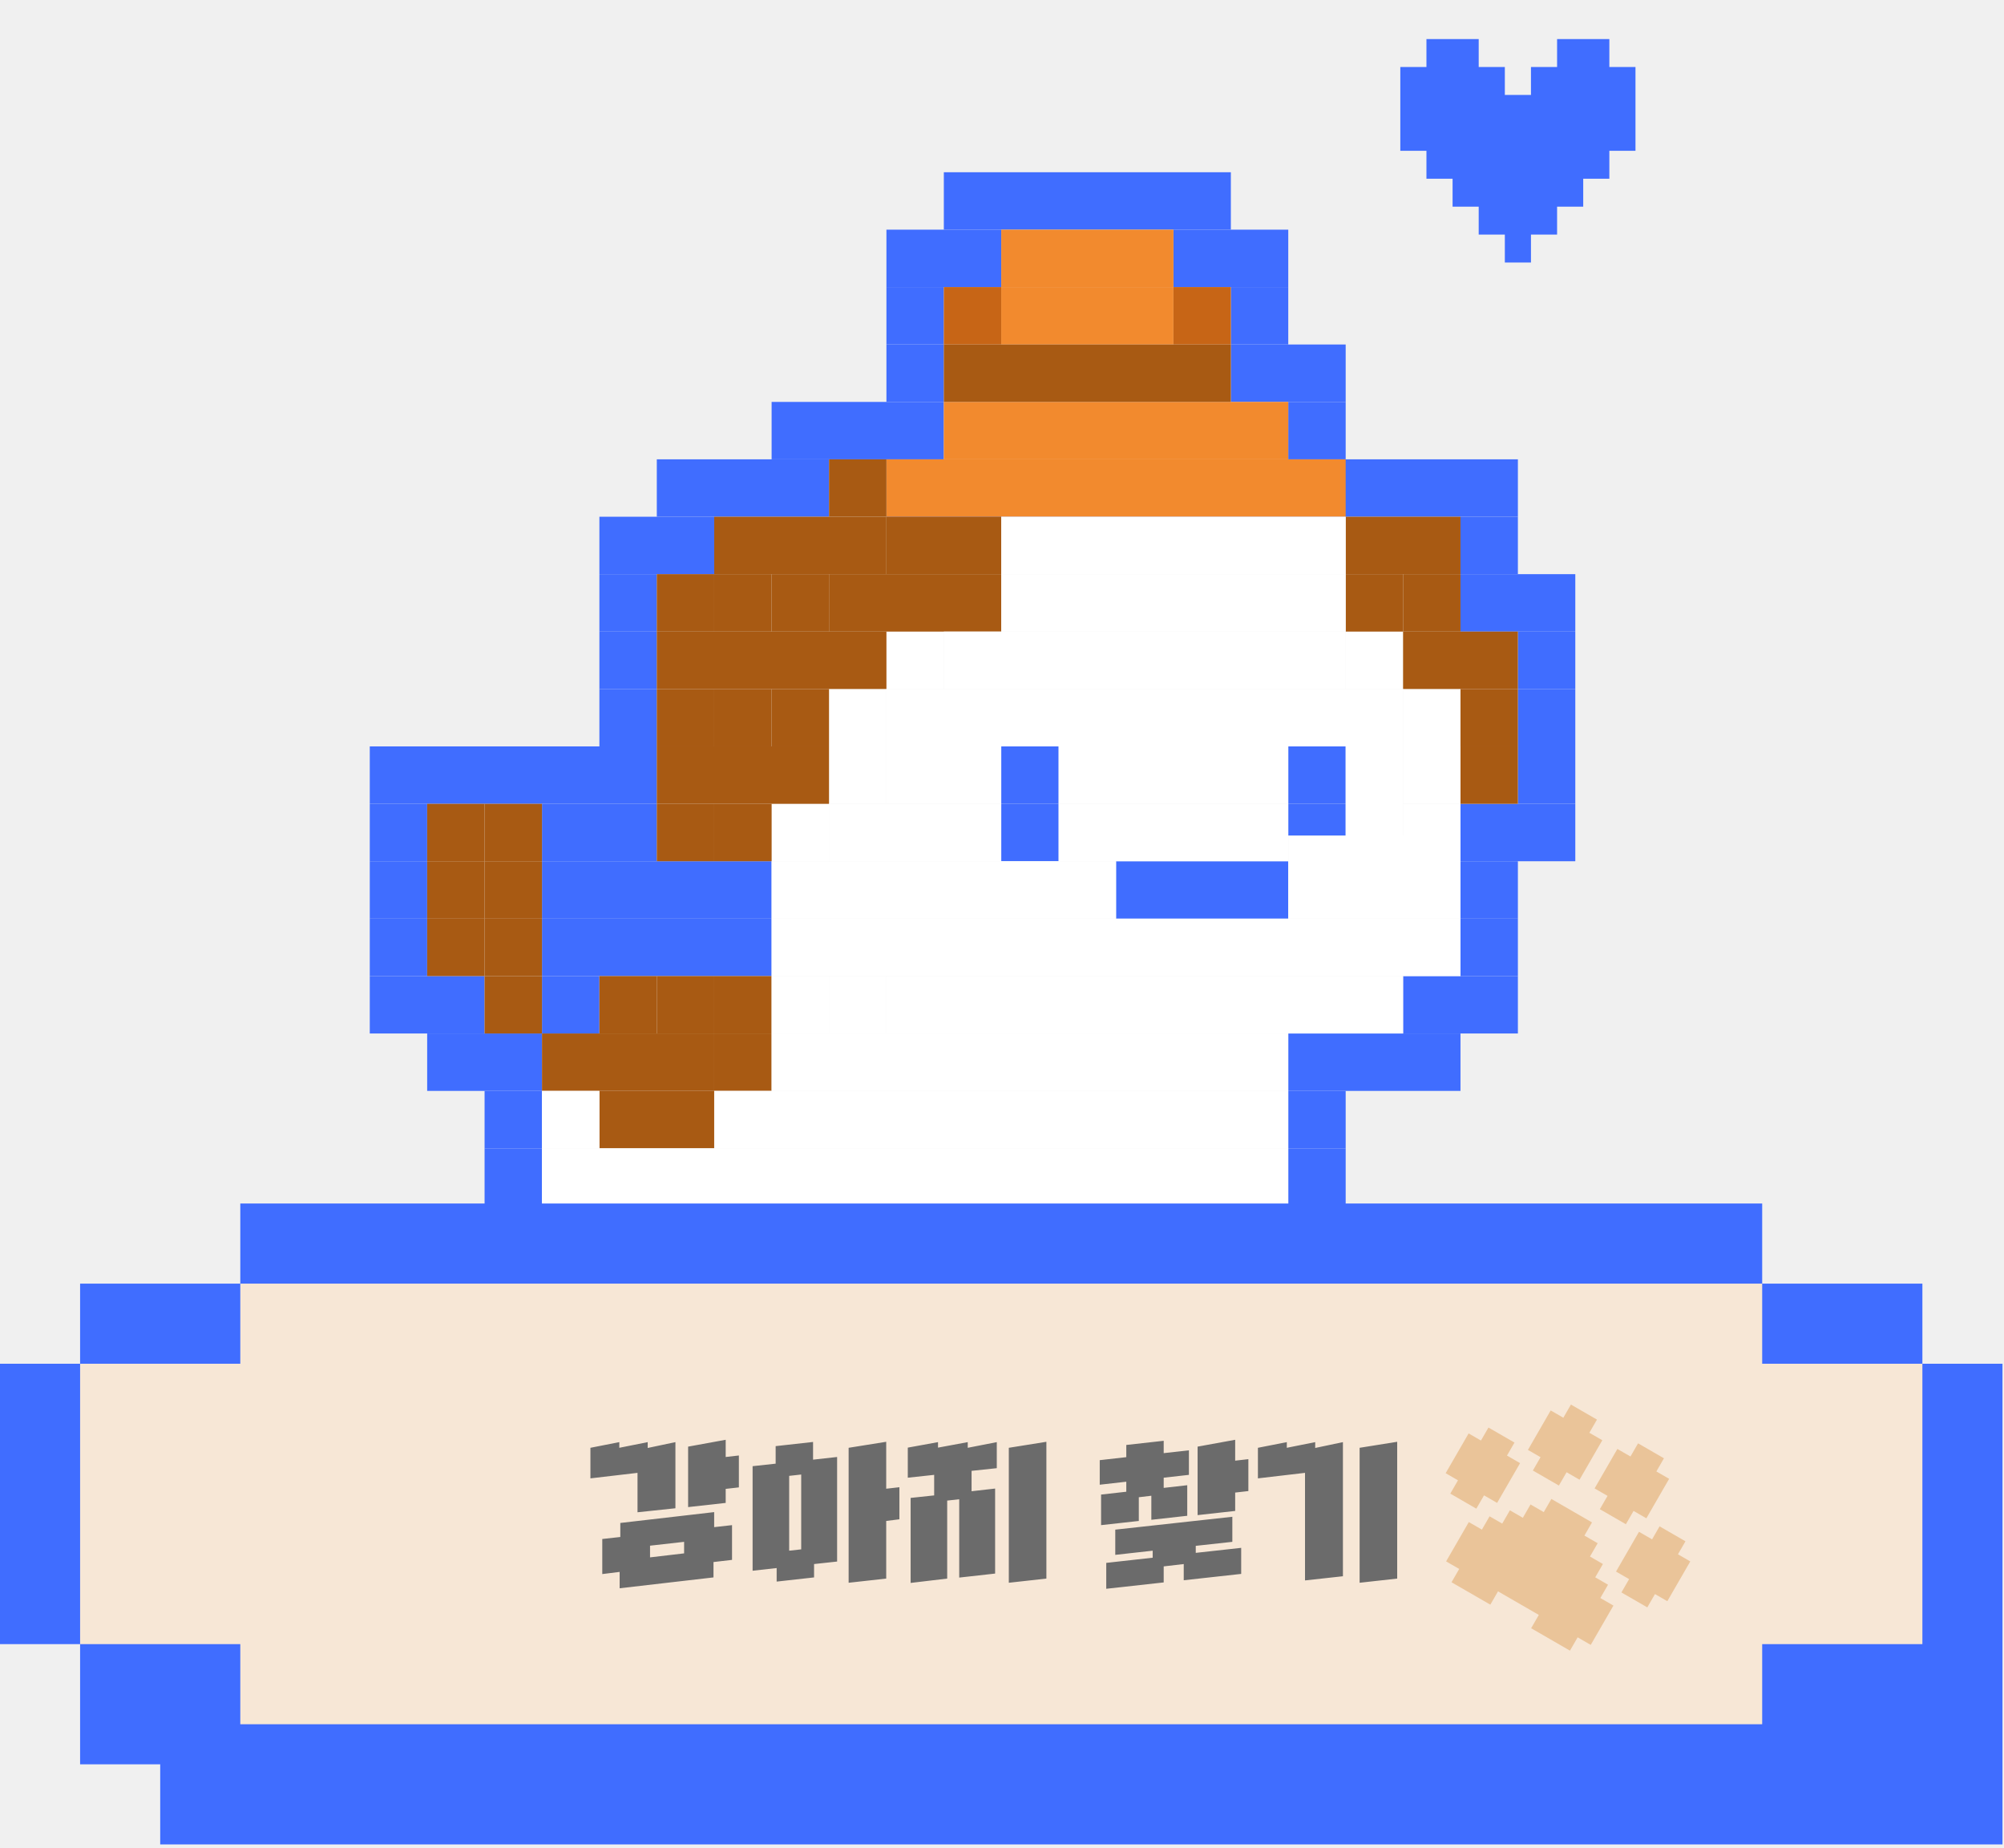
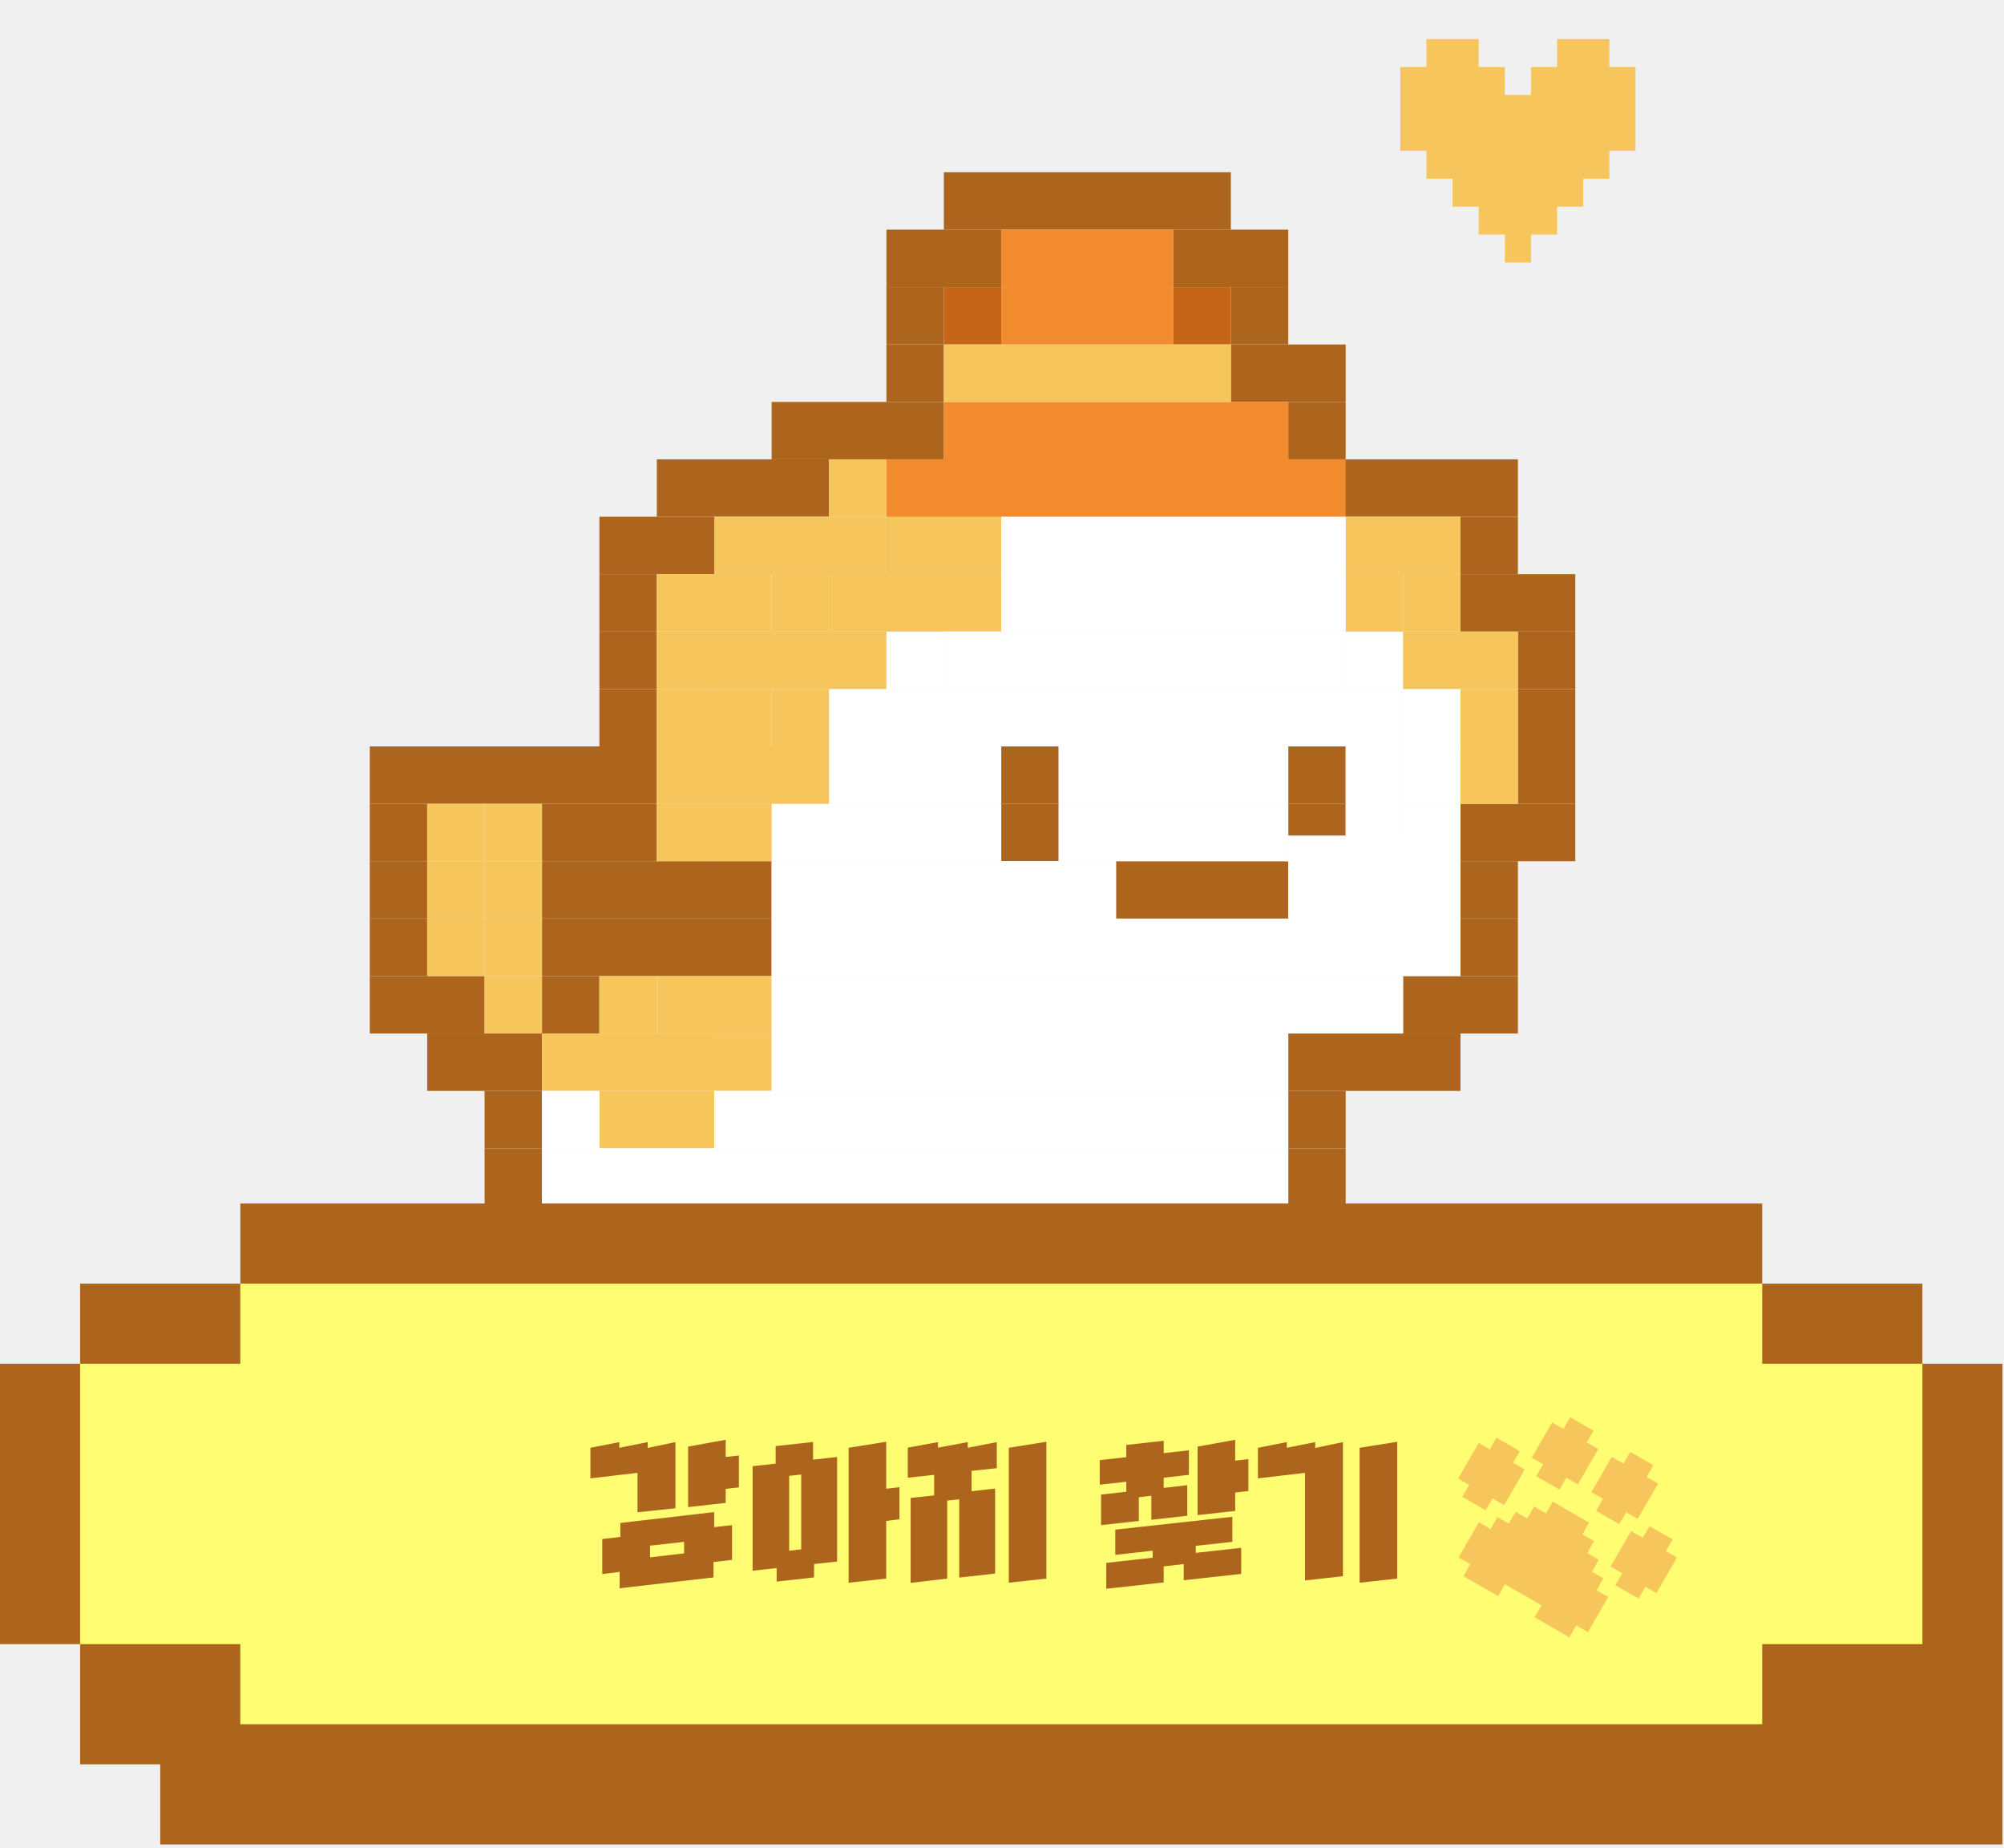
<svg xmlns="http://www.w3.org/2000/svg" width="192" height="177" viewBox="0 0 192 177" fill="none">
  <g clip-path="url(#clip0_2752_268261)">
-     <path d="M117.927 16.5H90.427V22H117.927V16.5Z" fill="#406DFF" style="fill:#406DFF;fill:color(display-p3 0.251 0.427 1);fill-opacity:1;" />
-     <path d="M95.927 22H84.927V27.5H95.927V22Z" fill="#406DFF" style="fill:#406DFF;fill:color(display-p3 0.251 0.427 1);fill-opacity:1;" />
-     <path d="M123.427 22H112.427V27.5H123.427V22Z" fill="#406DFF" style="fill:#406DFF;fill:color(display-p3 0.251 0.427 1);fill-opacity:1;" />
-     <path d="M90.427 27.5H84.927V33H90.427V27.5Z" fill="#406DFF" style="fill:#406DFF;fill:color(display-p3 0.251 0.427 1);fill-opacity:1;" />
-     <path d="M123.427 27.5H117.927V33H123.427V27.5Z" fill="#406DFF" style="fill:#406DFF;fill:color(display-p3 0.251 0.427 1);fill-opacity:1;" />
-     <path d="M90.427 33H84.927V38.5H90.427V33Z" fill="#406DFF" style="fill:#406DFF;fill:color(display-p3 0.251 0.427 1);fill-opacity:1;" />
-     <path d="M128.927 33H117.927V38.5H128.927V33Z" fill="#406DFF" style="fill:#406DFF;fill:color(display-p3 0.251 0.427 1);fill-opacity:1;" />
-     <path d="M90.427 38.5H73.927V44H90.427V38.5Z" fill="#406DFF" style="fill:#406DFF;fill:color(display-p3 0.251 0.427 1);fill-opacity:1;" />
-     <path d="M128.927 38.5H123.427V44H128.927V38.5Z" fill="#406DFF" style="fill:#406DFF;fill:color(display-p3 0.251 0.427 1);fill-opacity:1;" />
-     <path d="M79.427 44H62.927V49.5H79.427V44Z" fill="#406DFF" style="fill:#406DFF;fill:color(display-p3 0.251 0.427 1);fill-opacity:1;" />
-     <path d="M145.427 44H84.927V49.5H145.427V44Z" fill="#406DFF" style="fill:#406DFF;fill:color(display-p3 0.251 0.427 1);fill-opacity:1;" />
-     <path d="M68.427 49.5H57.427V55H68.427V49.5Z" fill="#406DFF" style="fill:#406DFF;fill:color(display-p3 0.251 0.427 1);fill-opacity:1;" />
-     <path d="M145.427 49.5H139.927V55H145.427V49.5Z" fill="#406DFF" style="fill:#406DFF;fill:color(display-p3 0.251 0.427 1);fill-opacity:1;" />
-     <path d="M62.927 55H57.427V60.5H62.927V55Z" fill="#406DFF" style="fill:#406DFF;fill:color(display-p3 0.251 0.427 1);fill-opacity:1;" />
-     <path d="M150.927 55H139.927V60.5H150.927V55Z" fill="#406DFF" style="fill:#406DFF;fill:color(display-p3 0.251 0.427 1);fill-opacity:1;" />
-     <path d="M62.927 60.5H57.427V66H62.927V60.5Z" fill="#406DFF" style="fill:#406DFF;fill:color(display-p3 0.251 0.427 1);fill-opacity:1;" />
+     <path d="M117.927 16.5H90.427V22H117.927V16.5Z" fill="#AD651D" style="fill:#AD651D;fill:color(display-p3 0.678 0.396 0.114);fill-opacity:1;" />
+     <path d="M95.927 22H84.927V27.5H95.927V22Z" fill="#AD651D" style="fill:#AD651D;fill:color(display-p3 0.678 0.396 0.114);fill-opacity:1;" />
+     <path d="M123.427 22H112.427V27.5H123.427V22Z" fill="#AD651D" style="fill:#AD651D;fill:color(display-p3 0.678 0.396 0.114);fill-opacity:1;" />
+     <path d="M90.427 27.5H84.927V33H90.427V27.5Z" fill="#AD651D" style="fill:#AD651D;fill:color(display-p3 0.678 0.396 0.114);fill-opacity:1;" />
+     <path d="M123.427 27.5H117.927V33H123.427V27.5Z" fill="#AD651D" style="fill:#AD651D;fill:color(display-p3 0.678 0.396 0.114);fill-opacity:1;" />
+     <path d="M90.427 33H84.927V38.5H90.427V33Z" fill="#AD651D" style="fill:#AD651D;fill:color(display-p3 0.678 0.396 0.114);fill-opacity:1;" />
+     <path d="M128.927 33H117.927V38.5H128.927V33Z" fill="#AD651D" style="fill:#AD651D;fill:color(display-p3 0.678 0.396 0.114);fill-opacity:1;" />
+     <path d="M90.427 38.5H73.927V44H90.427V38.5Z" fill="#AD651D" style="fill:#AD651D;fill:color(display-p3 0.678 0.396 0.114);fill-opacity:1;" />
+     <path d="M128.927 38.5H123.427V44H128.927V38.5Z" fill="#AD651D" style="fill:#AD651D;fill:color(display-p3 0.678 0.396 0.114);fill-opacity:1;" />
+     <path d="M79.427 44H62.927V49.5H79.427V44Z" fill="#AD651D" style="fill:#AD651D;fill:color(display-p3 0.678 0.396 0.114);fill-opacity:1;" />
+     <path d="M145.427 44H84.927V49.5H145.427V44Z" fill="#AD651D" style="fill:#AD651D;fill:color(display-p3 0.678 0.396 0.114);fill-opacity:1;" />
+     <path d="M68.427 49.5H57.427V55H68.427V49.5Z" fill="#AD651D" style="fill:#AD651D;fill:color(display-p3 0.678 0.396 0.114);fill-opacity:1;" />
+     <path d="M145.427 49.5H139.927V55H145.427V49.5Z" fill="#AD651D" style="fill:#AD651D;fill:color(display-p3 0.678 0.396 0.114);fill-opacity:1;" />
+     <path d="M62.927 55H57.427V60.5H62.927V55Z" fill="#AD651D" style="fill:#AD651D;fill:color(display-p3 0.678 0.396 0.114);fill-opacity:1;" />
+     <path d="M150.927 55H139.927V60.5H150.927V55Z" fill="#AD651D" style="fill:#AD651D;fill:color(display-p3 0.678 0.396 0.114);fill-opacity:1;" />
+     <path d="M62.927 60.5H57.427V66H62.927V60.5Z" fill="#AD651D" style="fill:#AD651D;fill:color(display-p3 0.678 0.396 0.114);fill-opacity:1;" />
    <path d="M90.427 60.5H84.927V66H90.427V60.5Z" fill="white" style="fill:white;fill-opacity:1;" />
    <path d="M134.427 60.5H128.927V66H134.427V60.5Z" fill="white" style="fill:white;fill-opacity:1;" />
-     <path d="M150.927 60.5H145.427V66H150.927V60.5Z" fill="#406DFF" style="fill:#406DFF;fill:color(display-p3 0.251 0.427 1);fill-opacity:1;" />
-     <path d="M62.927 66H57.427V71.5H62.927V66Z" fill="#406DFF" style="fill:#406DFF;fill:color(display-p3 0.251 0.427 1);fill-opacity:1;" />
+     <path d="M150.927 60.5H145.427V66H150.927V60.5Z" fill="#AD651D" style="fill:#AD651D;fill:color(display-p3 0.678 0.396 0.114);fill-opacity:1;" />
+     <path d="M62.927 66H57.427V71.5H62.927V66Z" fill="#AD651D" style="fill:#AD651D;fill:color(display-p3 0.678 0.396 0.114);fill-opacity:1;" />
    <path d="M84.927 66H79.427V71.5H84.927V66Z" fill="white" style="fill:white;fill-opacity:1;" />
    <path d="M139.927 66H134.427V71.5H139.927V66Z" fill="white" style="fill:white;fill-opacity:1;" />
-     <path d="M150.927 66H145.427V71.5H150.927V66Z" fill="#406DFF" style="fill:#406DFF;fill:color(display-p3 0.251 0.427 1);fill-opacity:1;" />
-     <path d="M62.927 71.5H35.427V77H62.927V71.5Z" fill="#406DFF" style="fill:#406DFF;fill:color(display-p3 0.251 0.427 1);fill-opacity:1;" />
+     <path d="M150.927 66H145.427V71.5H150.927V66Z" fill="#AD651D" style="fill:#AD651D;fill:color(display-p3 0.678 0.396 0.114);fill-opacity:1;" />
+     <path d="M62.927 71.5H35.427V77H62.927V71.5Z" fill="#AD651D" style="fill:#AD651D;fill:color(display-p3 0.678 0.396 0.114);fill-opacity:1;" />
    <path d="M84.927 71.5H79.427V77H84.927V71.5Z" fill="white" style="fill:white;fill-opacity:1;" />
-     <path d="M101.427 71.5H95.927V77H101.427V71.5Z" fill="#406DFF" style="fill:#406DFF;fill:color(display-p3 0.251 0.427 1);fill-opacity:1;" />
-     <path d="M128.927 71.5H123.427V77H128.927V71.5Z" fill="#406DFF" style="fill:#406DFF;fill:color(display-p3 0.251 0.427 1);fill-opacity:1;" />
-     <path d="M150.927 71.5H145.427V77H150.927V71.5Z" fill="#406DFF" style="fill:#406DFF;fill:color(display-p3 0.251 0.427 1);fill-opacity:1;" />
-     <path d="M40.927 77H35.427V82.5H40.927V77Z" fill="#406DFF" style="fill:#406DFF;fill:color(display-p3 0.251 0.427 1);fill-opacity:1;" />
-     <path d="M62.927 77H51.927V82.5H62.927V77Z" fill="#406DFF" style="fill:#406DFF;fill:color(display-p3 0.251 0.427 1);fill-opacity:1;" />
+     <path d="M101.427 71.5H95.927V77H101.427V71.5Z" fill="#AD651D" style="fill:#AD651D;fill:color(display-p3 0.678 0.396 0.114);fill-opacity:1;" />
+     <path d="M128.927 71.5H123.427V77H128.927V71.5Z" fill="#AD651D" style="fill:#AD651D;fill:color(display-p3 0.678 0.396 0.114);fill-opacity:1;" />
+     <path d="M150.927 71.5H145.427V77H150.927V71.5Z" fill="#AD651D" style="fill:#AD651D;fill:color(display-p3 0.678 0.396 0.114);fill-opacity:1;" />
+     <path d="M40.927 77H35.427V82.5H40.927V77Z" fill="#AD651D" style="fill:#AD651D;fill:color(display-p3 0.678 0.396 0.114);fill-opacity:1;" />
+     <path d="M62.927 77H51.927V82.5H62.927V77Z" fill="#AD651D" style="fill:#AD651D;fill:color(display-p3 0.678 0.396 0.114);fill-opacity:1;" />
    <path d="M79.427 77H73.927V82.5H79.427V77Z" fill="white" style="fill:white;fill-opacity:1;" />
-     <path d="M101.427 77H95.927V82.5H101.427V77Z" fill="#406DFF" style="fill:#406DFF;fill:color(display-p3 0.251 0.427 1);fill-opacity:1;" />
-     <path d="M128.927 77H123.427V80.053H128.927V77Z" fill="#406DFF" style="fill:#406DFF;fill:color(display-p3 0.251 0.427 1);fill-opacity:1;" />
-     <path d="M150.927 77H139.927V82.5H150.927V77Z" fill="#406DFF" style="fill:#406DFF;fill:color(display-p3 0.251 0.427 1);fill-opacity:1;" />
-     <path d="M40.927 82.5H35.427V88H40.927V82.5Z" fill="#406DFF" style="fill:#406DFF;fill:color(display-p3 0.251 0.427 1);fill-opacity:1;" />
-     <path d="M73.927 82.5H51.927V88H73.927V82.5Z" fill="#406DFF" style="fill:#406DFF;fill:color(display-p3 0.251 0.427 1);fill-opacity:1;" />
-     <path d="M123.427 82.5H106.927V88H123.427V82.5Z" fill="#406DFF" style="fill:#406DFF;fill:color(display-p3 0.251 0.427 1);fill-opacity:1;" />
-     <path d="M145.427 82.5H139.927V88H145.427V82.5Z" fill="#406DFF" style="fill:#406DFF;fill:color(display-p3 0.251 0.427 1);fill-opacity:1;" />
-     <path d="M40.927 88H35.427V93.5H40.927V88Z" fill="#406DFF" style="fill:#406DFF;fill:color(display-p3 0.251 0.427 1);fill-opacity:1;" />
-     <path d="M73.927 88H51.927V93.5H73.927V88Z" fill="#406DFF" style="fill:#406DFF;fill:color(display-p3 0.251 0.427 1);fill-opacity:1;" />
-     <path d="M145.427 88H139.927V93.5H145.427V88Z" fill="#406DFF" style="fill:#406DFF;fill:color(display-p3 0.251 0.427 1);fill-opacity:1;" />
-     <path d="M46.427 93.5H35.427V99H46.427V93.5Z" fill="#406DFF" style="fill:#406DFF;fill:color(display-p3 0.251 0.427 1);fill-opacity:1;" />
-     <path d="M57.427 93.5H51.927V99H57.427V93.5Z" fill="#406DFF" style="fill:#406DFF;fill:color(display-p3 0.251 0.427 1);fill-opacity:1;" />
+     <path d="M101.427 77H95.927V82.5H101.427V77Z" fill="#AD651D" style="fill:#AD651D;fill:color(display-p3 0.678 0.396 0.114);fill-opacity:1;" />
+     <path d="M128.927 77H123.427V80.053H128.927V77Z" fill="#AD651D" style="fill:#AD651D;fill:color(display-p3 0.678 0.396 0.114);fill-opacity:1;" />
+     <path d="M150.927 77H139.927V82.5H150.927V77Z" fill="#AD651D" style="fill:#AD651D;fill:color(display-p3 0.678 0.396 0.114);fill-opacity:1;" />
+     <path d="M40.927 82.5H35.427V88H40.927V82.5Z" fill="#AD651D" style="fill:#AD651D;fill:color(display-p3 0.678 0.396 0.114);fill-opacity:1;" />
+     <path d="M73.927 82.5H51.927V88H73.927V82.5Z" fill="#AD651D" style="fill:#AD651D;fill:color(display-p3 0.678 0.396 0.114);fill-opacity:1;" />
+     <path d="M123.427 82.5H106.927V88H123.427V82.5Z" fill="#AD651D" style="fill:#AD651D;fill:color(display-p3 0.678 0.396 0.114);fill-opacity:1;" />
+     <path d="M145.427 82.5H139.927V88H145.427V82.5Z" fill="#AD651D" style="fill:#AD651D;fill:color(display-p3 0.678 0.396 0.114);fill-opacity:1;" />
+     <path d="M40.927 88H35.427V93.5H40.927V88Z" fill="#AD651D" style="fill:#AD651D;fill:color(display-p3 0.678 0.396 0.114);fill-opacity:1;" />
+     <path d="M73.927 88H51.927V93.5H73.927V88Z" fill="#AD651D" style="fill:#AD651D;fill:color(display-p3 0.678 0.396 0.114);fill-opacity:1;" />
+     <path d="M145.427 88H139.927V93.5H145.427V88Z" fill="#AD651D" style="fill:#AD651D;fill:color(display-p3 0.678 0.396 0.114);fill-opacity:1;" />
+     <path d="M46.427 93.5H35.427V99H46.427V93.5Z" fill="#AD651D" style="fill:#AD651D;fill:color(display-p3 0.678 0.396 0.114);fill-opacity:1;" />
+     <path d="M57.427 93.5H51.927V99H57.427V93.5Z" fill="#AD651D" style="fill:#AD651D;fill:color(display-p3 0.678 0.396 0.114);fill-opacity:1;" />
    <path d="M84.927 93.5H79.427V99H84.927V93.5Z" fill="white" style="fill:white;fill-opacity:1;" />
-     <path d="M145.427 93.5H134.427V99H145.427V93.5Z" fill="#406DFF" style="fill:#406DFF;fill:color(display-p3 0.251 0.427 1);fill-opacity:1;" />
-     <path d="M51.927 99H40.927V104.5H51.927V99Z" fill="#406DFF" style="fill:#406DFF;fill:color(display-p3 0.251 0.427 1);fill-opacity:1;" />
-     <path d="M139.927 99H123.427V104.5H139.927V99Z" fill="#406DFF" style="fill:#406DFF;fill:color(display-p3 0.251 0.427 1);fill-opacity:1;" />
-     <path d="M51.927 104.5H46.427V110H51.927V104.5Z" fill="#406DFF" style="fill:#406DFF;fill:color(display-p3 0.251 0.427 1);fill-opacity:1;" />
-     <path d="M128.927 104.5H123.427V110H128.927V104.5Z" fill="#406DFF" style="fill:#406DFF;fill:color(display-p3 0.251 0.427 1);fill-opacity:1;" />
-     <path d="M51.927 110H46.427V115.5H51.927V110Z" fill="#406DFF" style="fill:#406DFF;fill:color(display-p3 0.251 0.427 1);fill-opacity:1;" />
-     <path d="M128.927 110H123.427V115.5H128.927V110Z" fill="#406DFF" style="fill:#406DFF;fill:color(display-p3 0.251 0.427 1);fill-opacity:1;" />
-     <path d="M51.927 115.5H46.427V121H51.927V115.5Z" fill="#406DFF" style="fill:#406DFF;fill:color(display-p3 0.251 0.427 1);fill-opacity:1;" />
-     <path d="M128.927 115.5H123.427V121H128.927V115.5Z" fill="#406DFF" style="fill:#406DFF;fill:color(display-p3 0.251 0.427 1);fill-opacity:1;" />
-     <path d="M51.927 121H46.427V126.5H51.927V121Z" fill="#406DFF" style="fill:#406DFF;fill:color(display-p3 0.251 0.427 1);fill-opacity:1;" />
-     <path d="M79.427 121H62.927V126.5H79.427V121Z" fill="#406DFF" style="fill:#406DFF;fill:color(display-p3 0.251 0.427 1);fill-opacity:1;" />
-     <path d="M112.427 121H95.927V126.5H112.427V121Z" fill="#406DFF" style="fill:#406DFF;fill:color(display-p3 0.251 0.427 1);fill-opacity:1;" />
-     <path d="M128.927 121H123.427V126.5H128.927V121Z" fill="#406DFF" style="fill:#406DFF;fill:color(display-p3 0.251 0.427 1);fill-opacity:1;" />
-     <path d="M68.427 126.5H46.427V132H68.427V126.5Z" fill="#406DFF" style="fill:#406DFF;fill:color(display-p3 0.251 0.427 1);fill-opacity:1;" />
-     <path d="M101.427 126.5H73.927V132H101.427V126.5Z" fill="#406DFF" style="fill:#406DFF;fill:color(display-p3 0.251 0.427 1);fill-opacity:1;" />
-     <path d="M128.927 126.5H106.927V132H128.927V126.5Z" fill="#406DFF" style="fill:#406DFF;fill:color(display-p3 0.251 0.427 1);fill-opacity:1;" />
+     <path d="M145.427 93.5H134.427V99H145.427V93.5Z" fill="#AD651D" style="fill:#AD651D;fill:color(display-p3 0.678 0.396 0.114);fill-opacity:1;" />
+     <path d="M51.927 99H40.927V104.5H51.927V99Z" fill="#AD651D" style="fill:#AD651D;fill:color(display-p3 0.678 0.396 0.114);fill-opacity:1;" />
+     <path d="M139.927 99H123.427V104.5H139.927V99Z" fill="#AD651D" style="fill:#AD651D;fill:color(display-p3 0.678 0.396 0.114);fill-opacity:1;" />
+     <path d="M51.927 104.5H46.427V110H51.927V104.5Z" fill="#AD651D" style="fill:#AD651D;fill:color(display-p3 0.678 0.396 0.114);fill-opacity:1;" />
+     <path d="M128.927 104.5H123.427V110H128.927V104.5Z" fill="#AD651D" style="fill:#AD651D;fill:color(display-p3 0.678 0.396 0.114);fill-opacity:1;" />
+     <path d="M51.927 110H46.427V115.5H51.927V110Z" fill="#AD651D" style="fill:#AD651D;fill:color(display-p3 0.678 0.396 0.114);fill-opacity:1;" />
+     <path d="M128.927 110H123.427V115.5H128.927V110Z" fill="#AD651D" style="fill:#AD651D;fill:color(display-p3 0.678 0.396 0.114);fill-opacity:1;" />
+     <path d="M51.927 115.5H46.427V121H51.927V115.5Z" fill="#AD651D" style="fill:#AD651D;fill:color(display-p3 0.678 0.396 0.114);fill-opacity:1;" />
+     <path d="M128.927 115.5H123.427V121H128.927V115.5Z" fill="#AD651D" style="fill:#AD651D;fill:color(display-p3 0.678 0.396 0.114);fill-opacity:1;" />
+     <path d="M51.927 121H46.427V126.5H51.927V121Z" fill="#AD651D" style="fill:#AD651D;fill:color(display-p3 0.678 0.396 0.114);fill-opacity:1;" />
+     <path d="M79.427 121H62.927V126.5H79.427V121Z" fill="#AD651D" style="fill:#AD651D;fill:color(display-p3 0.678 0.396 0.114);fill-opacity:1;" />
+     <path d="M112.427 121H95.927V126.5H112.427V121Z" fill="#AD651D" style="fill:#AD651D;fill:color(display-p3 0.678 0.396 0.114);fill-opacity:1;" />
+     <path d="M128.927 121H123.427V126.5H128.927V121Z" fill="#AD651D" style="fill:#AD651D;fill:color(display-p3 0.678 0.396 0.114);fill-opacity:1;" />
+     <path d="M68.427 126.5H46.427V132H68.427V126.5Z" fill="#AD651D" style="fill:#AD651D;fill:color(display-p3 0.678 0.396 0.114);fill-opacity:1;" />
+     <path d="M101.427 126.5H73.927V132H101.427V126.5Z" fill="#AD651D" style="fill:#AD651D;fill:color(display-p3 0.678 0.396 0.114);fill-opacity:1;" />
+     <path d="M128.927 126.5H106.927V132H128.927V126.5Z" fill="#AD651D" style="fill:#AD651D;fill:color(display-p3 0.678 0.396 0.114);fill-opacity:1;" />
    <path d="M112.427 22H95.927V27.5H112.427V22Z" fill="#F28A2E" style="fill:#F28A2E;fill:color(display-p3 0.949 0.541 0.18);fill-opacity:1;" />
    <path d="M112.427 27.5H95.927V33H112.427V27.5Z" fill="#F28A2E" style="fill:#F28A2E;fill:color(display-p3 0.949 0.541 0.18);fill-opacity:1;" />
    <path d="M123.427 38.5H90.427V44H123.427V38.5Z" fill="#F28A2E" style="fill:#F28A2E;fill:color(display-p3 0.949 0.541 0.18);fill-opacity:1;" />
    <path d="M128.927 44H84.927V49.5H128.927V44Z" fill="#F28A2E" style="fill:#F28A2E;fill:color(display-p3 0.949 0.541 0.18);fill-opacity:1;" />
    <path d="M95.927 27.5H90.427V33H95.927V27.5Z" fill="#C76516" style="fill:#C76516;fill:color(display-p3 0.78 0.396 0.086);fill-opacity:1;" />
    <path d="M117.927 27.5H112.427V33H117.927V27.5Z" fill="#C76516" style="fill:#C76516;fill:color(display-p3 0.78 0.396 0.086);fill-opacity:1;" />
-     <path d="M95.927 49.5H84.927V55H95.927V49.5Z" fill="#A85A13" style="fill:#A85A13;fill:color(display-p3 0.659 0.353 0.074);fill-opacity:1;" />
-     <path d="M68.427 55H62.927V60.5H68.427V55Z" fill="#A85A13" style="fill:#A85A13;fill:color(display-p3 0.659 0.353 0.074);fill-opacity:1;" />
-     <path d="M79.427 55H73.927V60.5H79.427V55Z" fill="#A85A13" style="fill:#A85A13;fill:color(display-p3 0.659 0.353 0.074);fill-opacity:1;" />
-     <path d="M134.427 55H128.927V60.5H134.427V55Z" fill="#A85A13" style="fill:#A85A13;fill:color(display-p3 0.659 0.353 0.074);fill-opacity:1;" />
-     <path d="M73.927 66H68.427V71.5H73.927V66Z" fill="#A85A13" style="fill:#A85A13;fill:color(display-p3 0.659 0.353 0.074);fill-opacity:1;" />
-     <path d="M145.427 66H139.927V71.5H145.427V66Z" fill="#A85A13" style="fill:#A85A13;fill:color(display-p3 0.659 0.353 0.074);fill-opacity:1;" />
-     <path d="M145.427 71.5H139.927V77H145.427V71.5Z" fill="#A85A13" style="fill:#A85A13;fill:color(display-p3 0.659 0.353 0.074);fill-opacity:1;" />
-     <path d="M46.427 77H40.927V82.5H46.427V77Z" fill="#A85A13" style="fill:#A85A13;fill:color(display-p3 0.659 0.353 0.074);fill-opacity:1;" />
-     <path d="M68.427 77H62.927V82.5H68.427V77Z" fill="#A85A13" style="fill:#A85A13;fill:color(display-p3 0.659 0.353 0.074);fill-opacity:1;" />
-     <path d="M46.427 82.5H40.927V88H46.427V82.5Z" fill="#A85A13" style="fill:#A85A13;fill:color(display-p3 0.659 0.353 0.074);fill-opacity:1;" />
-     <path d="M46.427 88H40.927V93.5H46.427V88Z" fill="#A85A13" style="fill:#A85A13;fill:color(display-p3 0.659 0.353 0.074);fill-opacity:1;" />
-     <path d="M68.427 93.5H62.927V99H68.427V93.5Z" fill="#A85A13" style="fill:#A85A13;fill:color(display-p3 0.659 0.353 0.074);fill-opacity:1;" />
-     <path d="M73.927 99H68.427V104.5H73.927V99Z" fill="#A85A13" style="fill:#A85A13;fill:color(display-p3 0.659 0.353 0.074);fill-opacity:1;" />
-     <path d="M68.427 104.5H57.427V110H68.427V104.5Z" fill="#A85A13" style="fill:#A85A13;fill:color(display-p3 0.659 0.353 0.074);fill-opacity:1;" />
-     <path d="M117.927 33H90.427V38.5H117.927V33Z" fill="#A85A13" style="fill:#A85A13;fill:color(display-p3 0.659 0.353 0.074);fill-opacity:1;" />
-     <path d="M84.927 44H79.427V49.5H84.927V44Z" fill="#A85A13" style="fill:#A85A13;fill:color(display-p3 0.659 0.353 0.074);fill-opacity:1;" />
-     <path d="M84.927 49.5H68.427V55H84.927V49.5Z" fill="#A85A13" style="fill:#A85A13;fill:color(display-p3 0.659 0.353 0.074);fill-opacity:1;" />
-     <path d="M139.927 49.5H128.927V55H139.927V49.5Z" fill="#A85A13" style="fill:#A85A13;fill:color(display-p3 0.659 0.353 0.074);fill-opacity:1;" />
-     <path d="M73.927 55H68.427V60.5H73.927V55Z" fill="#A85A13" style="fill:#A85A13;fill:color(display-p3 0.659 0.353 0.074);fill-opacity:1;" />
-     <path d="M95.927 55H79.427V60.5H95.927V55Z" fill="#A85A13" style="fill:#A85A13;fill:color(display-p3 0.659 0.353 0.074);fill-opacity:1;" />
-     <path d="M139.927 55H134.427V60.5H139.927V55Z" fill="#A85A13" style="fill:#A85A13;fill:color(display-p3 0.659 0.353 0.074);fill-opacity:1;" />
-     <path d="M84.927 60.5H62.927V66H84.927V60.5Z" fill="#A85A13" style="fill:#A85A13;fill:color(display-p3 0.659 0.353 0.074);fill-opacity:1;" />
-     <path d="M145.427 60.5H134.427V66H145.427V60.5Z" fill="#A85A13" style="fill:#A85A13;fill:color(display-p3 0.659 0.353 0.074);fill-opacity:1;" />
-     <path d="M68.427 66H62.927V71.5H68.427V66Z" fill="#A85A13" style="fill:#A85A13;fill:color(display-p3 0.659 0.353 0.074);fill-opacity:1;" />
-     <path d="M79.427 66H73.927V71.5H79.427V66Z" fill="#A85A13" style="fill:#A85A13;fill:color(display-p3 0.659 0.353 0.074);fill-opacity:1;" />
-     <path d="M79.427 71.5H62.927V77H79.427V71.5Z" fill="#A85A13" style="fill:#A85A13;fill:color(display-p3 0.659 0.353 0.074);fill-opacity:1;" />
-     <path d="M51.927 77H46.427V82.5H51.927V77Z" fill="#A85A13" style="fill:#A85A13;fill:color(display-p3 0.659 0.353 0.074);fill-opacity:1;" />
-     <path d="M73.927 77H68.427V82.5H73.927V77Z" fill="#A85A13" style="fill:#A85A13;fill:color(display-p3 0.659 0.353 0.074);fill-opacity:1;" />
-     <path d="M51.927 82.5H46.427V88H51.927V82.5Z" fill="#A85A13" style="fill:#A85A13;fill:color(display-p3 0.659 0.353 0.074);fill-opacity:1;" />
-     <path d="M51.927 88H46.427V93.5H51.927V88Z" fill="#A85A13" style="fill:#A85A13;fill:color(display-p3 0.659 0.353 0.074);fill-opacity:1;" />
-     <path d="M51.927 93.5H46.427V99H51.927V93.5Z" fill="#A85A13" style="fill:#A85A13;fill:color(display-p3 0.659 0.353 0.074);fill-opacity:1;" />
-     <path d="M62.927 93.5H57.427V99H62.927V93.5Z" fill="#A85A13" style="fill:#A85A13;fill:color(display-p3 0.659 0.353 0.074);fill-opacity:1;" />
-     <path d="M73.927 93.5H68.427V99H73.927V93.5Z" fill="#A85A13" style="fill:#A85A13;fill:color(display-p3 0.659 0.353 0.074);fill-opacity:1;" />
-     <path d="M68.427 99H51.927V104.5H68.427V99Z" fill="#A85A13" style="fill:#A85A13;fill:color(display-p3 0.659 0.353 0.074);fill-opacity:1;" />
+     <path d="M95.927 49.5H84.927V55H95.927V49.5Z" fill="#F6C65D" style="fill:#F6C65D;fill:color(display-p3 0.965 0.776 0.365);fill-opacity:1;" />
+     <path d="M68.427 55H62.927V60.5H68.427V55Z" fill="#F6C65D" style="fill:#F6C65D;fill:color(display-p3 0.965 0.776 0.365);fill-opacity:1;" />
+     <path d="M79.427 55H73.927V60.5H79.427V55Z" fill="#F6C65D" style="fill:#F6C65D;fill:color(display-p3 0.965 0.776 0.365);fill-opacity:1;" />
+     <path d="M134.427 55H128.927V60.5H134.427V55Z" fill="#F6C65D" style="fill:#F6C65D;fill:color(display-p3 0.965 0.776 0.365);fill-opacity:1;" />
+     <path d="M73.927 66H68.427V71.5H73.927V66Z" fill="#F6C65D" style="fill:#F6C65D;fill:color(display-p3 0.965 0.776 0.365);fill-opacity:1;" />
+     <path d="M145.427 66H139.927V71.5H145.427V66Z" fill="#F6C65D" style="fill:#F6C65D;fill:color(display-p3 0.965 0.776 0.365);fill-opacity:1;" />
+     <path d="M145.427 71.5H139.927V77H145.427V71.5Z" fill="#F6C65D" style="fill:#F6C65D;fill:color(display-p3 0.965 0.776 0.365);fill-opacity:1;" />
+     <path d="M46.427 77H40.927V82.5H46.427V77Z" fill="#F6C65D" style="fill:#F6C65D;fill:color(display-p3 0.965 0.776 0.365);fill-opacity:1;" />
+     <path d="M68.427 77H62.927V82.5H68.427V77Z" fill="#F6C65D" style="fill:#F6C65D;fill:color(display-p3 0.965 0.776 0.365);fill-opacity:1;" />
+     <path d="M46.427 82.5H40.927V88H46.427V82.5Z" fill="#F6C65D" style="fill:#F6C65D;fill:color(display-p3 0.965 0.776 0.365);fill-opacity:1;" />
+     <path d="M46.427 88H40.927V93.5H46.427V88Z" fill="#F6C65D" style="fill:#F6C65D;fill:color(display-p3 0.965 0.776 0.365);fill-opacity:1;" />
+     <path d="M68.427 93.5H62.927V99H68.427V93.5Z" fill="#F6C65D" style="fill:#F6C65D;fill:color(display-p3 0.965 0.776 0.365);fill-opacity:1;" />
+     <path d="M73.927 99H68.427V104.5H73.927V99Z" fill="#F6C65D" style="fill:#F6C65D;fill:color(display-p3 0.965 0.776 0.365);fill-opacity:1;" />
+     <path d="M68.427 104.5H57.427V110H68.427V104.5Z" fill="#F6C65D" style="fill:#F6C65D;fill:color(display-p3 0.965 0.776 0.365);fill-opacity:1;" />
+     <path d="M117.927 33H90.427V38.5H117.927V33Z" fill="#F6C65D" style="fill:#F6C65D;fill:color(display-p3 0.965 0.776 0.365);fill-opacity:1;" />
+     <path d="M84.927 44H79.427V49.5H84.927V44Z" fill="#F6C65D" style="fill:#F6C65D;fill:color(display-p3 0.965 0.776 0.365);fill-opacity:1;" />
+     <path d="M84.927 49.5H68.427V55H84.927V49.5Z" fill="#F6C65D" style="fill:#F6C65D;fill:color(display-p3 0.965 0.776 0.365);fill-opacity:1;" />
+     <path d="M139.927 49.5H128.927V55H139.927V49.5Z" fill="#F6C65D" style="fill:#F6C65D;fill:color(display-p3 0.965 0.776 0.365);fill-opacity:1;" />
+     <path d="M73.927 55H68.427V60.5H73.927V55Z" fill="#F6C65D" style="fill:#F6C65D;fill:color(display-p3 0.965 0.776 0.365);fill-opacity:1;" />
+     <path d="M95.927 55H79.427V60.5H95.927V55Z" fill="#F6C65D" style="fill:#F6C65D;fill:color(display-p3 0.965 0.776 0.365);fill-opacity:1;" />
+     <path d="M139.927 55H134.427V60.5H139.927V55Z" fill="#F6C65D" style="fill:#F6C65D;fill:color(display-p3 0.965 0.776 0.365);fill-opacity:1;" />
+     <path d="M84.927 60.5H62.927V66H84.927V60.5Z" fill="#F6C65D" style="fill:#F6C65D;fill:color(display-p3 0.965 0.776 0.365);fill-opacity:1;" />
+     <path d="M145.427 60.5H134.427V66H145.427V60.5Z" fill="#F6C65D" style="fill:#F6C65D;fill:color(display-p3 0.965 0.776 0.365);fill-opacity:1;" />
+     <path d="M68.427 66H62.927V71.5H68.427V66Z" fill="#F6C65D" style="fill:#F6C65D;fill:color(display-p3 0.965 0.776 0.365);fill-opacity:1;" />
+     <path d="M79.427 66H73.927V71.5H79.427V66Z" fill="#F6C65D" style="fill:#F6C65D;fill:color(display-p3 0.965 0.776 0.365);fill-opacity:1;" />
+     <path d="M79.427 71.5H62.927V77H79.427V71.5Z" fill="#F6C65D" style="fill:#F6C65D;fill:color(display-p3 0.965 0.776 0.365);fill-opacity:1;" />
+     <path d="M51.927 77H46.427V82.5H51.927V77Z" fill="#F6C65D" style="fill:#F6C65D;fill:color(display-p3 0.965 0.776 0.365);fill-opacity:1;" />
+     <path d="M73.927 77H68.427V82.5H73.927V77Z" fill="#F6C65D" style="fill:#F6C65D;fill:color(display-p3 0.965 0.776 0.365);fill-opacity:1;" />
+     <path d="M51.927 82.5H46.427V88H51.927V82.5Z" fill="#F6C65D" style="fill:#F6C65D;fill:color(display-p3 0.965 0.776 0.365);fill-opacity:1;" />
+     <path d="M51.927 88H46.427V93.5H51.927V88Z" fill="#F6C65D" style="fill:#F6C65D;fill:color(display-p3 0.965 0.776 0.365);fill-opacity:1;" />
+     <path d="M51.927 93.5H46.427V99H51.927V93.5Z" fill="#F6C65D" style="fill:#F6C65D;fill:color(display-p3 0.965 0.776 0.365);fill-opacity:1;" />
+     <path d="M62.927 93.5H57.427V99H62.927V93.5Z" fill="#F6C65D" style="fill:#F6C65D;fill:color(display-p3 0.965 0.776 0.365);fill-opacity:1;" />
+     <path d="M73.927 93.5H68.427V99H73.927V93.5Z" fill="#F6C65D" style="fill:#F6C65D;fill:color(display-p3 0.965 0.776 0.365);fill-opacity:1;" />
+     <path d="M68.427 99H51.927V104.5H68.427V99Z" fill="#F6C65D" style="fill:#F6C65D;fill:color(display-p3 0.965 0.776 0.365);fill-opacity:1;" />
    <path d="M128.927 49.5H95.927V55H128.927V49.5Z" fill="white" style="fill:white;fill-opacity:1;" />
    <path d="M128.927 55H95.927V60.5H128.927V55Z" fill="white" style="fill:white;fill-opacity:1;" />
    <path d="M128.927 60.5H90.427V66H128.927V60.5Z" fill="white" style="fill:white;fill-opacity:1;" />
    <path d="M134.427 66H84.927V71.5H134.427V66Z" fill="white" style="fill:white;fill-opacity:1;" />
    <path d="M95.927 71.5H84.927V77H95.927V71.5Z" fill="white" style="fill:white;fill-opacity:1;" />
    <path d="M123.427 71.5H101.427V77H123.427V71.5Z" fill="white" style="fill:white;fill-opacity:1;" />
    <path d="M139.927 71.5H134.427V77H139.927V71.5Z" fill="white" style="fill:white;fill-opacity:1;" />
    <path d="M95.927 77H79.427V82.5H95.927V77Z" fill="white" style="fill:white;fill-opacity:1;" />
    <path d="M123.427 77H101.427V82.5H123.427V77Z" fill="white" style="fill:white;fill-opacity:1;" />
    <path d="M139.927 77H134.427V82.5H139.927V77Z" fill="white" style="fill:white;fill-opacity:1;" />
    <path d="M106.927 82.5H73.927V88H106.927V82.5Z" fill="white" style="fill:white;fill-opacity:1;" />
    <path d="M139.927 80.053H123.427V88H139.927V80.053Z" fill="white" style="fill:white;fill-opacity:1;" />
    <path d="M139.927 88H73.927V93.5H139.927V88Z" fill="white" style="fill:white;fill-opacity:1;" />
    <path d="M79.427 93.5H73.927V99H79.427V93.5Z" fill="white" style="fill:white;fill-opacity:1;" />
    <path d="M134.427 93.5H84.927V99H134.427V93.5Z" fill="white" style="fill:white;fill-opacity:1;" />
    <path d="M123.427 99H73.927V104.5H123.427V99Z" fill="white" style="fill:white;fill-opacity:1;" />
    <path d="M57.427 104.5H51.927V110H57.427V104.5Z" fill="white" style="fill:white;fill-opacity:1;" />
    <path d="M123.427 104.5H68.427V110H123.427V104.5Z" fill="white" style="fill:white;fill-opacity:1;" />
    <path d="M123.427 110H51.927V115.5H123.427V110Z" fill="white" style="fill:white;fill-opacity:1;" />
    <path d="M123.427 115.5H51.927V121H123.427V115.5Z" fill="white" style="fill:white;fill-opacity:1;" />
    <path d="M62.927 121H51.927V126.5H62.927V121Z" fill="white" style="fill:white;fill-opacity:1;" />
    <path d="M95.927 121H79.427V126.5H95.927V121Z" fill="white" style="fill:white;fill-opacity:1;" />
    <path d="M123.427 121H112.427V126.5H123.427V121Z" fill="white" style="fill:white;fill-opacity:1;" />
    <path d="M134.427 71.5H128.927V82.5H134.427V71.5Z" fill="white" style="fill:white;fill-opacity:1;" />
-     <path d="M144.176 22.471H141.672V19.796H139.169V17.12H136.665V14.445H134.162V6.419H136.665V3.743H141.672V6.419H144.176V9.094H146.679V6.419H149.182V3.743H154.189V6.419H156.693V14.445H154.189V17.12H151.686V19.796H149.182V22.471H146.679V25.147H144.176V22.471Z" fill="#406DFF" style="fill:#406DFF;fill:color(display-p3 0.251 0.427 1);fill-opacity:1;" />
+     <path d="M144.176 22.471H141.672V19.796H139.169V17.12H136.665V14.445H134.162V6.419H136.665V3.743H141.672V6.419H144.176V9.094H146.679V6.419H149.182V3.743H154.189V6.419H156.693V14.445H154.189V17.12H151.686V19.796H149.182V22.471H146.679V25.147H144.176V22.471Z" fill="#F6C65D" style="fill:#F6C65D;fill:color(display-p3 0.965 0.776 0.365);fill-opacity:1;" />
  </g>
-   <path d="M184.181 130.636H191.854V176.681H15.349V169.007H7.675V157.495H0V130.636H7.675V122.962H184.181V130.636ZM168.832 122.961H23.023V115.287H168.832V122.961Z" fill="#406DFF" style="fill:#406DFF;fill:color(display-p3 0.251 0.427 1);fill-opacity:1;" />
-   <path d="M23.023 157.495H7.675V130.636H23.023V122.961H168.832V130.636H184.181V157.495H168.832V165.169H23.023V157.495Z" fill="#F7E7D6" style="fill:#F7E7D6;fill:color(display-p3 0.969 0.906 0.839);fill-opacity:1;" />
-   <path d="M69.527 137.92V139.568L70.791 139.424V142.48L69.527 142.624V143.968L65.927 144.368V138.576L69.527 137.92ZM61.079 141.088L56.567 141.616V138.688L59.335 138.144V138.688L62.055 138.144V138.704L64.711 138.144V144.48L61.079 144.864V141.088ZM68.423 144.848V146.288L70.135 146.096V149.424L68.359 149.632V151.104L59.367 152.144V150.576L57.703 150.784V147.424L59.431 147.232V145.888L68.423 144.848ZM62.279 149.184L65.543 148.8V147.696L62.279 148.064V149.184ZM84.906 138.112V142.608L86.17 142.464V145.536L84.906 145.696V151.216L81.306 151.616V138.688L84.906 138.112ZM72.106 150.464V140.448L74.314 140.208V138.528L77.898 138.128V139.824L80.202 139.568V149.584L77.994 149.824V151.104L74.41 151.504V150.208L72.106 150.464ZM75.61 148.544L76.762 148.416V141.248L75.61 141.376V148.544ZM87.246 151.632V143.488L89.501 143.248V141.28L86.974 141.552V138.672L89.87 138.144V138.672L92.718 138.144V138.688L95.501 138.144V140.64L93.085 140.896V142.848L95.341 142.592V150.736L91.901 151.12V143.616L90.749 143.744V151.216L87.246 151.632ZM100.253 138.112V151.216L96.653 151.616V138.688L100.253 138.112ZM105.988 152.192V149.712L110.436 149.216V148.544L106.852 148.944V146.528L118.068 145.296V147.696L114.564 148.08V148.752L118.916 148.272V150.768L113.412 151.376V149.824L111.492 150.048V151.584L105.988 152.192ZM118.34 137.92V139.92L119.604 139.776V142.832L118.34 142.976V144.736L114.74 145.136V138.576L118.34 137.92ZM111.492 138.016V139.2L113.908 138.928V141.28L111.492 141.552V142.528L113.748 142.272V145.2L110.308 145.584V143.28L109.108 143.424V145.696L105.492 146.096V143.168L107.908 142.896V141.936L105.364 142.224V139.872L107.908 139.584V138.416L111.492 138.016ZM125.031 141.088L120.519 141.616V138.688L123.287 138.144V138.688L126.007 138.144V138.704L128.663 138.144V150.992L125.031 151.392V141.088ZM133.863 138.112V151.216L130.263 151.616V138.688L133.863 138.112Z" fill="#6B6B6B" style="fill:#6B6B6B;fill:color(display-p3 0.42 0.42 0.42);fill-opacity:1;" />
-   <g clip-path="url(#clip1_2752_268261)">
-     <path d="M150.508 134.547L153.003 135.987L152.275 137.248L153.515 137.964L151.331 141.745L150.092 141.029L149.355 142.304L146.861 140.864L147.597 139.589L146.387 138.89L148.57 135.109L149.781 135.808L150.508 134.547Z" fill="#EAC499" style="fill:#EAC499;fill:color(display-p3 0.918 0.769 0.6);fill-opacity:1;" />
-     <path d="M156.941 138.261L159.42 139.693L158.693 140.953L159.918 141.66L157.735 145.442L156.509 144.734L155.773 146.009L153.279 144.569L154.015 143.294L152.775 142.579L154.959 138.797L156.213 139.521L156.941 138.261Z" fill="#EAC499" style="fill:#EAC499;fill:color(display-p3 0.918 0.769 0.6);fill-opacity:1;" />
-     <path d="M142.607 136.747L145.101 138.187L144.382 139.433L145.636 140.157L143.436 143.967L142.182 143.243L141.445 144.518L138.951 143.078L139.687 141.803L138.506 141.121L140.706 137.31L141.887 137.993L142.607 136.747Z" fill="#EAC499" style="fill:#EAC499;fill:color(display-p3 0.918 0.769 0.6);fill-opacity:1;" />
-     <path d="M159.001 146.212L161.481 147.644L160.762 148.889L161.943 149.572L159.743 153.382L158.561 152.7L157.825 153.975L155.346 152.544L156.082 151.269L154.827 150.544L157.028 146.734L158.282 147.458L159.001 146.212Z" fill="#EAC499" style="fill:#EAC499;fill:color(display-p3 0.918 0.769 0.6);fill-opacity:1;" />
-     <path d="M148.634 143.588L152.528 145.836L151.801 147.097L153.07 147.829L152.333 149.104L153.573 149.82L152.837 151.095L154.062 151.803L153.326 153.078L154.58 153.802L152.406 157.569L151.151 156.844L150.415 158.119L146.696 155.972L147.432 154.697L143.523 152.44L142.787 153.715L139.067 151.568L139.804 150.293L138.549 149.569L140.724 145.802L141.978 146.526L142.714 145.251L143.925 145.95L144.661 144.675L145.901 145.391L146.637 144.116L147.906 144.848L148.634 143.588Z" fill="#EAC499" style="fill:#EAC499;fill:color(display-p3 0.918 0.769 0.6);fill-opacity:1;" />
-   </g>
+   <path d="M184.181 130.636H191.854V176.681H15.349V169.007H7.675V157.495H0V130.636H7.675V122.962H184.181V130.636ZM168.832 122.961H23.023V115.287H168.832V122.961Z" fill="#AD651D" style="fill:#AD651D;fill:color(display-p3 0.678 0.396 0.114);fill-opacity:1;" />
+   <path d="M23.023 157.495H7.675V130.636H23.023V122.961H168.832V130.636H184.181V157.495H168.832V165.169H23.023V157.495Z" fill="#FFFE72" style="fill:#FFFE72;fill:color(display-p3 1 0.996 0.447);fill-opacity:1;" />
+   <path d="M150.44 135.755L152.67 137.043L152.019 138.17L153.128 138.81L151.176 142.192L150.067 141.552L149.408 142.693L147.177 141.405L147.836 140.264L146.753 139.639L148.706 136.257L149.789 136.882L150.44 135.755Z" fill="#F6C65D" style="fill:#F6C65D;fill:color(display-p3 0.965 0.776 0.365);fill-opacity:1;" />
+   <path d="M156.193 139.076L158.411 140.357L157.76 141.484L158.856 142.117L156.903 145.499L155.807 144.866L155.149 146.007L152.918 144.719L153.576 143.578L152.467 142.938L154.42 139.556L155.542 140.204L156.193 139.076Z" fill="#F6C65D" style="fill:#F6C65D;fill:color(display-p3 0.965 0.776 0.365);fill-opacity:1;" />
+   <path d="M143.372 137.722L145.603 139.01L144.96 140.124L146.082 140.772L144.114 144.18L142.992 143.533L142.333 144.673L140.102 143.385L140.761 142.245L139.704 141.634L141.672 138.226L142.729 138.836L143.372 137.722Z" fill="#F6C65D" style="fill:#F6C65D;fill:color(display-p3 0.965 0.776 0.365);fill-opacity:1;" />
+   <path d="M158.036 146.188L160.254 147.468L159.61 148.583L160.667 149.193L158.699 152.601L157.642 151.991L156.984 153.132L154.766 151.851L155.425 150.711L154.303 150.063L156.27 146.654L157.392 147.302L158.036 146.188Z" fill="#F6C65D" style="fill:#F6C65D;fill:color(display-p3 0.965 0.776 0.365);fill-opacity:1;" />
+   <path d="M148.763 143.841L152.246 145.852L151.595 146.979L152.73 147.634L152.072 148.775L153.181 149.415L152.522 150.556L153.618 151.188L152.96 152.329L154.082 152.977L152.137 156.346L151.015 155.698L150.356 156.838L147.029 154.918L147.688 153.777L144.191 151.759L143.533 152.899L140.206 150.978L140.865 149.838L139.743 149.19L141.688 145.821L142.81 146.469L143.468 145.328L144.551 145.953L145.21 144.813L146.319 145.453L146.977 144.313L148.112 144.968L148.763 143.841Z" fill="#F6C65D" style="fill:#F6C65D;fill:color(display-p3 0.965 0.776 0.365);fill-opacity:1;" />
+   <path d="M69.527 137.92V139.568L70.791 139.424V142.48L69.527 142.624V143.968L65.927 144.368V138.576L69.527 137.92ZM61.079 141.088L56.567 141.616V138.688L59.335 138.144V138.688L62.055 138.144V138.704L64.711 138.144V144.48L61.079 144.864V141.088ZM68.423 144.848V146.288L70.135 146.096V149.424L68.359 149.632V151.104L59.367 152.144V150.576L57.703 150.784V147.424L59.431 147.232V145.888L68.423 144.848ZM62.279 149.184L65.543 148.8V147.696L62.279 148.064V149.184ZM84.906 138.112V142.608L86.17 142.464V145.536L84.906 145.696V151.216L81.306 151.616V138.688L84.906 138.112ZM72.106 150.464V140.448L74.314 140.208V138.528L77.898 138.128V139.824L80.202 139.568V149.584L77.994 149.824V151.104L74.41 151.504V150.208L72.106 150.464ZM75.61 148.544L76.762 148.416V141.248L75.61 141.376V148.544ZM87.246 151.632V143.488L89.501 143.248V141.28L86.974 141.552V138.672L89.87 138.144V138.672L92.718 138.144V138.688L95.501 138.144V140.64L93.085 140.896V142.848L95.341 142.592V150.736L91.901 151.12V143.616L90.749 143.744V151.216L87.246 151.632ZM100.253 138.112V151.216L96.653 151.616V138.688L100.253 138.112ZM105.988 152.192V149.712L110.436 149.216V148.544L106.852 148.944V146.528L118.068 145.296V147.696L114.564 148.08V148.752L118.916 148.272V150.768L113.412 151.376V149.824L111.492 150.048V151.584L105.988 152.192ZM118.34 137.92V139.92L119.604 139.776V142.832L118.34 142.976V144.736L114.74 145.136V138.576L118.34 137.92ZM111.492 138.016V139.2L113.908 138.928V141.28L111.492 141.552V142.528L113.748 142.272V145.2L110.308 145.584V143.28L109.108 143.424V145.696L105.492 146.096V143.168L107.908 142.896V141.936L105.364 142.224V139.872L107.908 139.584V138.416L111.492 138.016ZM125.031 141.088L120.519 141.616V138.688L123.287 138.144V138.688L126.007 138.144V138.704L128.663 138.144V150.992L125.031 151.392V141.088ZM133.863 138.112V151.216L130.263 151.616V138.688L133.863 138.112Z" fill="#AD651D" style="fill:#AD651D;fill:color(display-p3 0.678 0.396 0.114);fill-opacity:1;" />
  <defs>
    <clipPath id="clip0_2752_268261">
      <rect width="154" height="154" fill="white" style="fill:white;fill-opacity:1;" transform="translate(18.9272)" />
    </clipPath>
-     <clipPath id="clip1_2752_268261">
-       <rect width="32" height="32" fill="white" style="fill:white;fill-opacity:1;" transform="translate(144 124.128) rotate(30)" />
-     </clipPath>
  </defs>
</svg>
